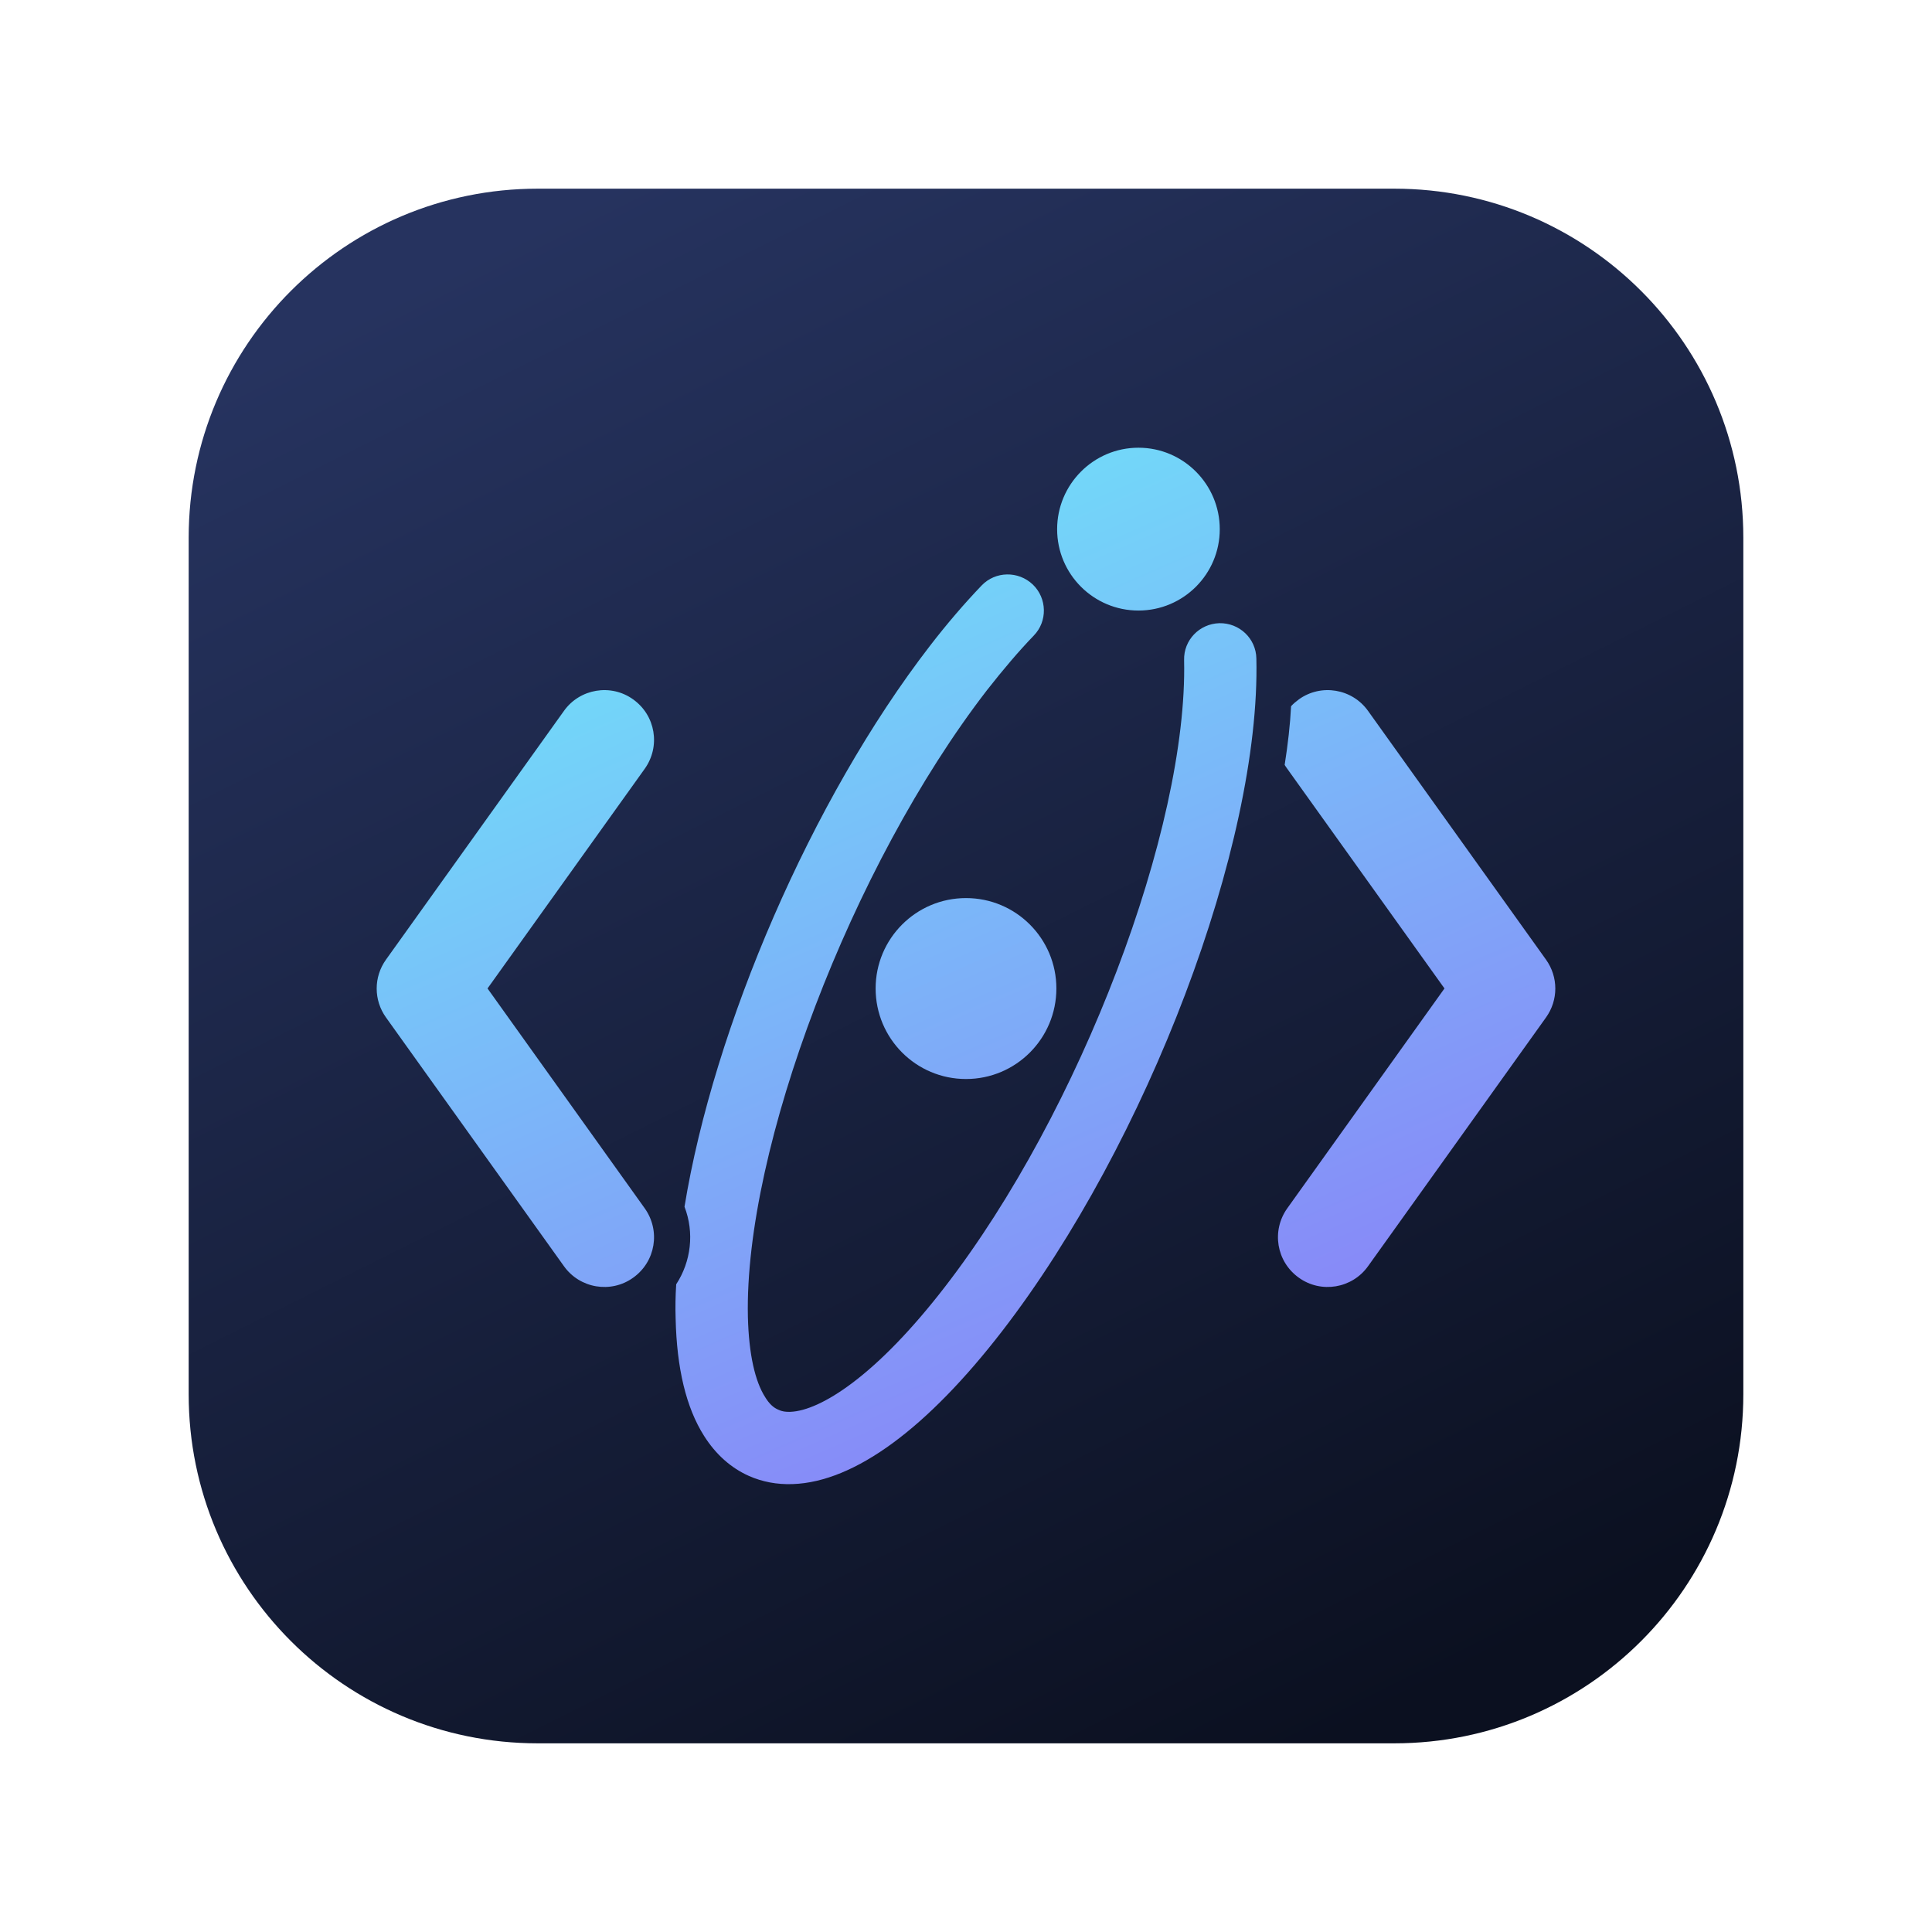
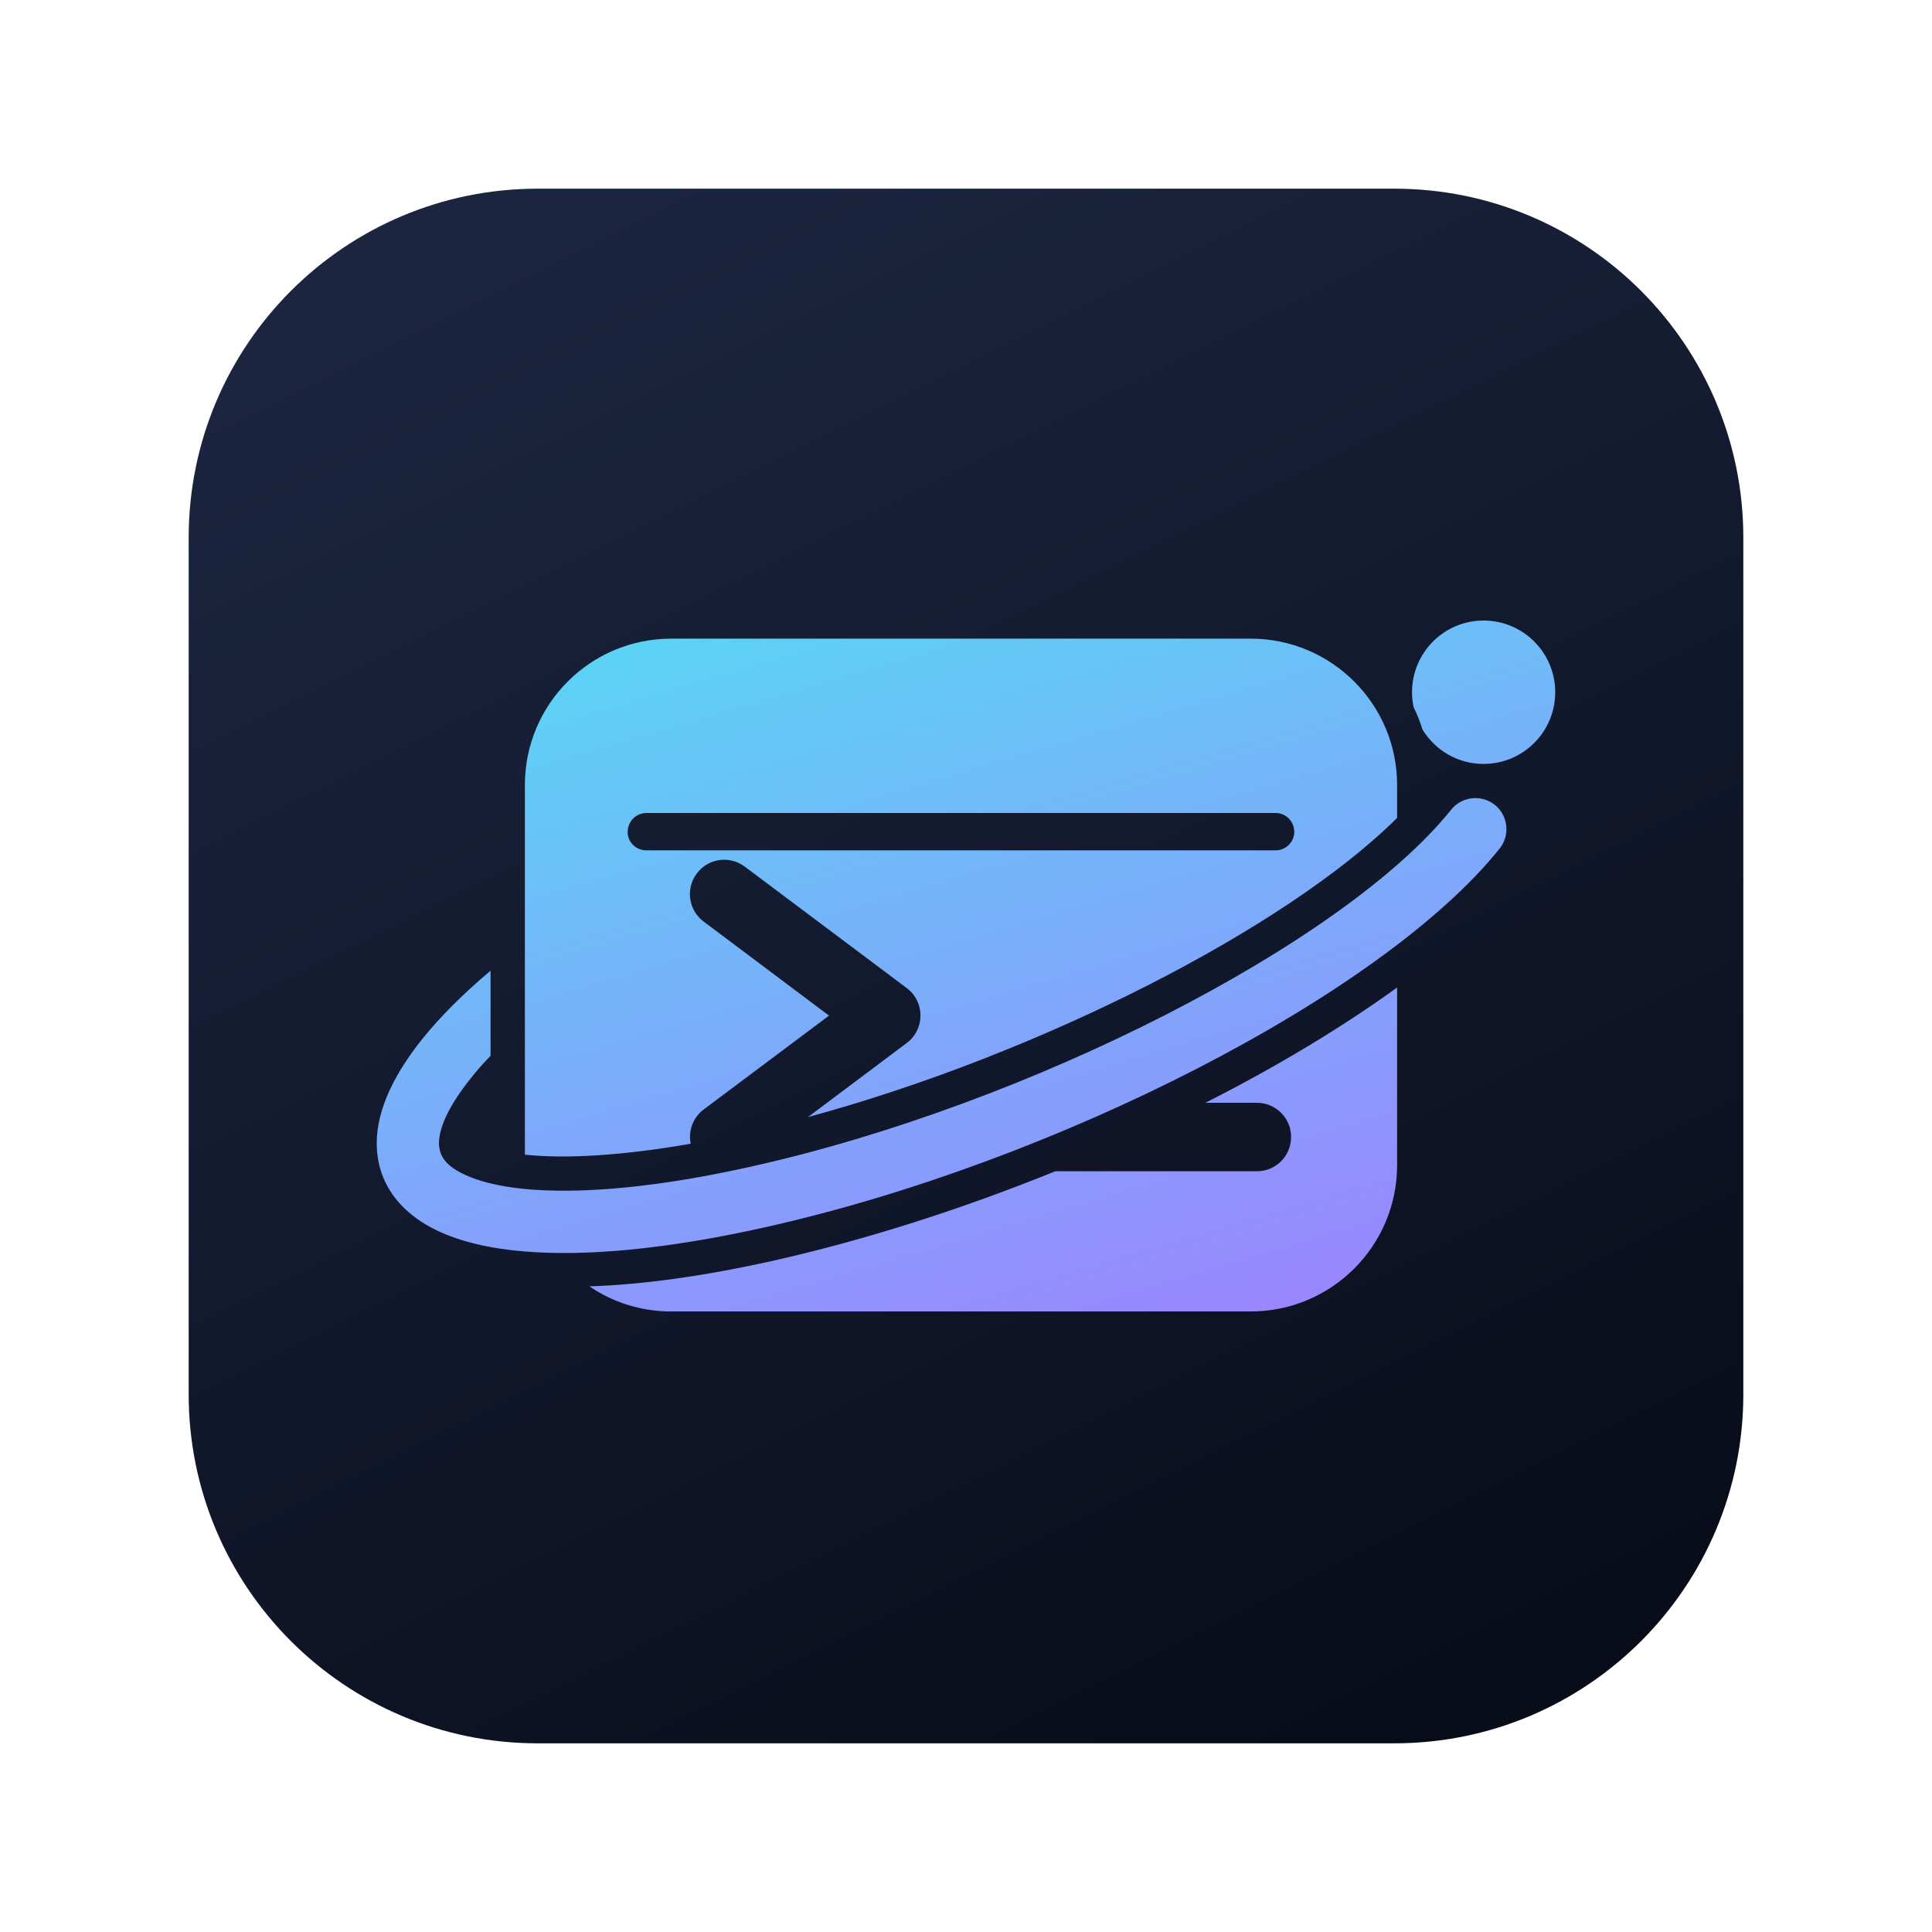
<svg xmlns="http://www.w3.org/2000/svg" viewBox="0 0 1024 1024" width="1024" height="1024" role="img" aria-label="Orbit IDE">
  <defs>
    <linearGradient id="orbit-ide-tile" x1="0.25" y1="0" x2="0.75" y2="1">
-       <stop offset="0" stop-color="#26335f" />
-       <stop offset="1" stop-color="#0b1020" />
+       <stop offset="0" stop-color="#1c2540" />
+       <stop offset="1" stop-color="#090d1a" />
    </linearGradient>
  </defs>
  <rect x="100" y="100" width="824" height="824" rx="185" fill="url(#orbit-ide-tile)" />
  <defs>
    <linearGradient id="orbit-ide-mark" x1="0.25" y1="0" x2="0.75" y2="1">
-       <stop offset="0" stop-color="#6ee7f9" />
-       <stop offset="1" stop-color="#8b7cf8" />
+       <stop offset="0" stop-color="#5bd4f5" />
+       <stop offset="1" stop-color="#9a86ff" />
    </linearGradient>
  </defs>
-   <path fill="url(#orbit-ide-mark)" d="M547.4 309.8C555 317.1 555.3 329.3 547.9 336.9C539.8 345.3 531.6 355 523.2 365.7C451.3 458.8 394.4 608.9 396.4 698C396.9 717.8 400.2 732.2 405.6 740.6C407.7 744 409.9 746.1 412.6 747.2C414.4 748.1 416.5 748.4 418.9 748.3C427 748 438.3 743.1 451.6 733.1C466.8 721.7 483.5 704.5 500.8 682.1C572.7 589.1 629.6 439 627.6 349.9C627.3 339.3 635.7 330.6 646.3 330.3C656.9 330.1 665.7 338.4 665.9 349C668.2 447.6 608 606 531.1 705.6C491.7 756.6 453.2 785.5 420.1 786.6C411.8 786.9 404 785.4 397 782.3C387.5 778.1 379.4 770.9 373.2 761.1C363.6 746 358.7 725.1 358.1 698.9C357.9 693 358 686.9 358.4 680.7C366.3 668.6 368.1 653.3 362.8 639.6C378.3 544.5 430 423.8 492.9 342.3C502 330.5 511.2 319.8 520.3 310.3C527.6 302.7 539.7 302.5 547.4 309.8ZM335.6 370.7C347.5 379.2 350.2 395.6 341.7 407.5L258.4 523.9L341.7 640.4C350.2 652.3 347.5 668.7 335.6 677.2C323.8 685.7 307.3 682.9 298.9 671.1L204.6 539.3C198 530.1 198 517.8 204.6 508.6L298.9 376.8C307.3 365 323.8 362.2 335.6 370.7ZM725.1 376.8L819.4 508.6C826 517.8 826 530.1 819.4 539.3L725.1 671.1C716.7 682.9 700.2 685.7 688.4 677.2C676.5 668.7 673.8 652.3 682.3 640.4L765.6 523.9L682.3 407.5C681.8 406.8 681.3 406.1 680.9 405.4C682.6 394.6 683.8 384.2 684.3 374.3C685.5 373 686.9 371.8 688.4 370.7C700.2 362.2 716.7 365 725.1 376.8ZM559.9 523.9C559.9 550.4 538.5 571.9 512 571.9C485.5 571.9 464.1 550.4 464.1 523.9C464.1 497.5 485.5 476 512 476C538.5 476 559.9 497.5 559.9 523.9ZM646.5 280.5C646.5 304.3 627.2 323.6 603.4 323.6C579.6 323.6 560.3 304.3 560.3 280.5C560.3 256.7 579.6 237.3 603.4 237.3C627.2 237.3 646.5 256.7 646.5 280.5Z" />
+   <path fill="url(#orbit-ide-mark)" d="M740.5 617.5C740.5 660.4 705.7 695.1 662.9 695.1L355.8 695.1C339.7 695.1 324.7 690.2 312.4 681.8C340.7 680.9 373.4 676.3 409.4 668.3C458.9 657.2 510.2 640.7 559.3 620.8L666.2 620.8C676.2 620.8 684.3 612.7 684.3 602.6C684.3 592.6 676.2 584.5 666.2 584.5L638.9 584.5C676.6 565.4 711.2 544.6 740.5 523.4ZM792.3 426.6C799.4 432.3 800.5 442.7 794.8 449.8C732.7 527.3 559.3 616.2 405.4 650.5C329 667.6 268.6 668.7 233.8 653.2C218.9 646.6 208.2 636.6 203.1 624C201.3 619.6 200.2 614.8 199.8 609.7C198.5 591.6 206.9 571.9 223.8 550.7C233.3 538.9 245.5 526.7 260 514.5L260 559.6C256.1 563.6 252.7 567.5 249.6 571.4C237.4 586.6 232.1 598.9 232.7 607.3C232.9 608.8 233.2 610.2 233.7 611.6C235.5 616 239.7 619.7 247.2 623C274 634.9 328.1 634 398.2 618.3C545.5 585.5 712.4 499.9 769.1 429.2C774.8 422.1 785.1 420.9 792.3 426.6ZM740.5 416.1L740.5 433.5C681.6 492.1 551.1 558.7 428.2 592.1L480.6 552.8C490.3 545.5 490.3 531 480.6 523.7L394.7 459.3C386.7 453.3 375.3 454.9 369.3 463C363.3 471 364.9 482.4 372.9 488.4L439.4 538.3L372.9 588.1C367.2 592.4 364.7 599.6 366.1 606.2C330.2 612.5 299.8 614.3 278.2 612L278.2 416.1C278.2 373.2 312.9 338.5 355.8 338.5L662.9 338.5C705.7 338.5 740.5 373.2 740.5 416.1ZM342.6 430.9C337.1 430.9 332.7 435.4 332.7 440.8L332.7 441.9C333.2 446.9 337.4 450.7 342.6 450.7L676.1 450.7C681.5 450.7 686 446.3 686 440.8L685.9 439.8C685.4 434.8 681.2 430.9 676.1 430.9ZM824.3 366.9C824.3 387.9 807.3 404.9 786.3 404.9C772.6 404.9 760.6 397.6 753.9 386.6C752.7 382.6 751.2 378.7 749.3 375C748.7 372.4 748.4 369.7 748.4 366.9C748.4 345.9 765.4 328.9 786.3 328.9C807.3 328.9 824.3 345.9 824.3 366.9Z" />
</svg>
